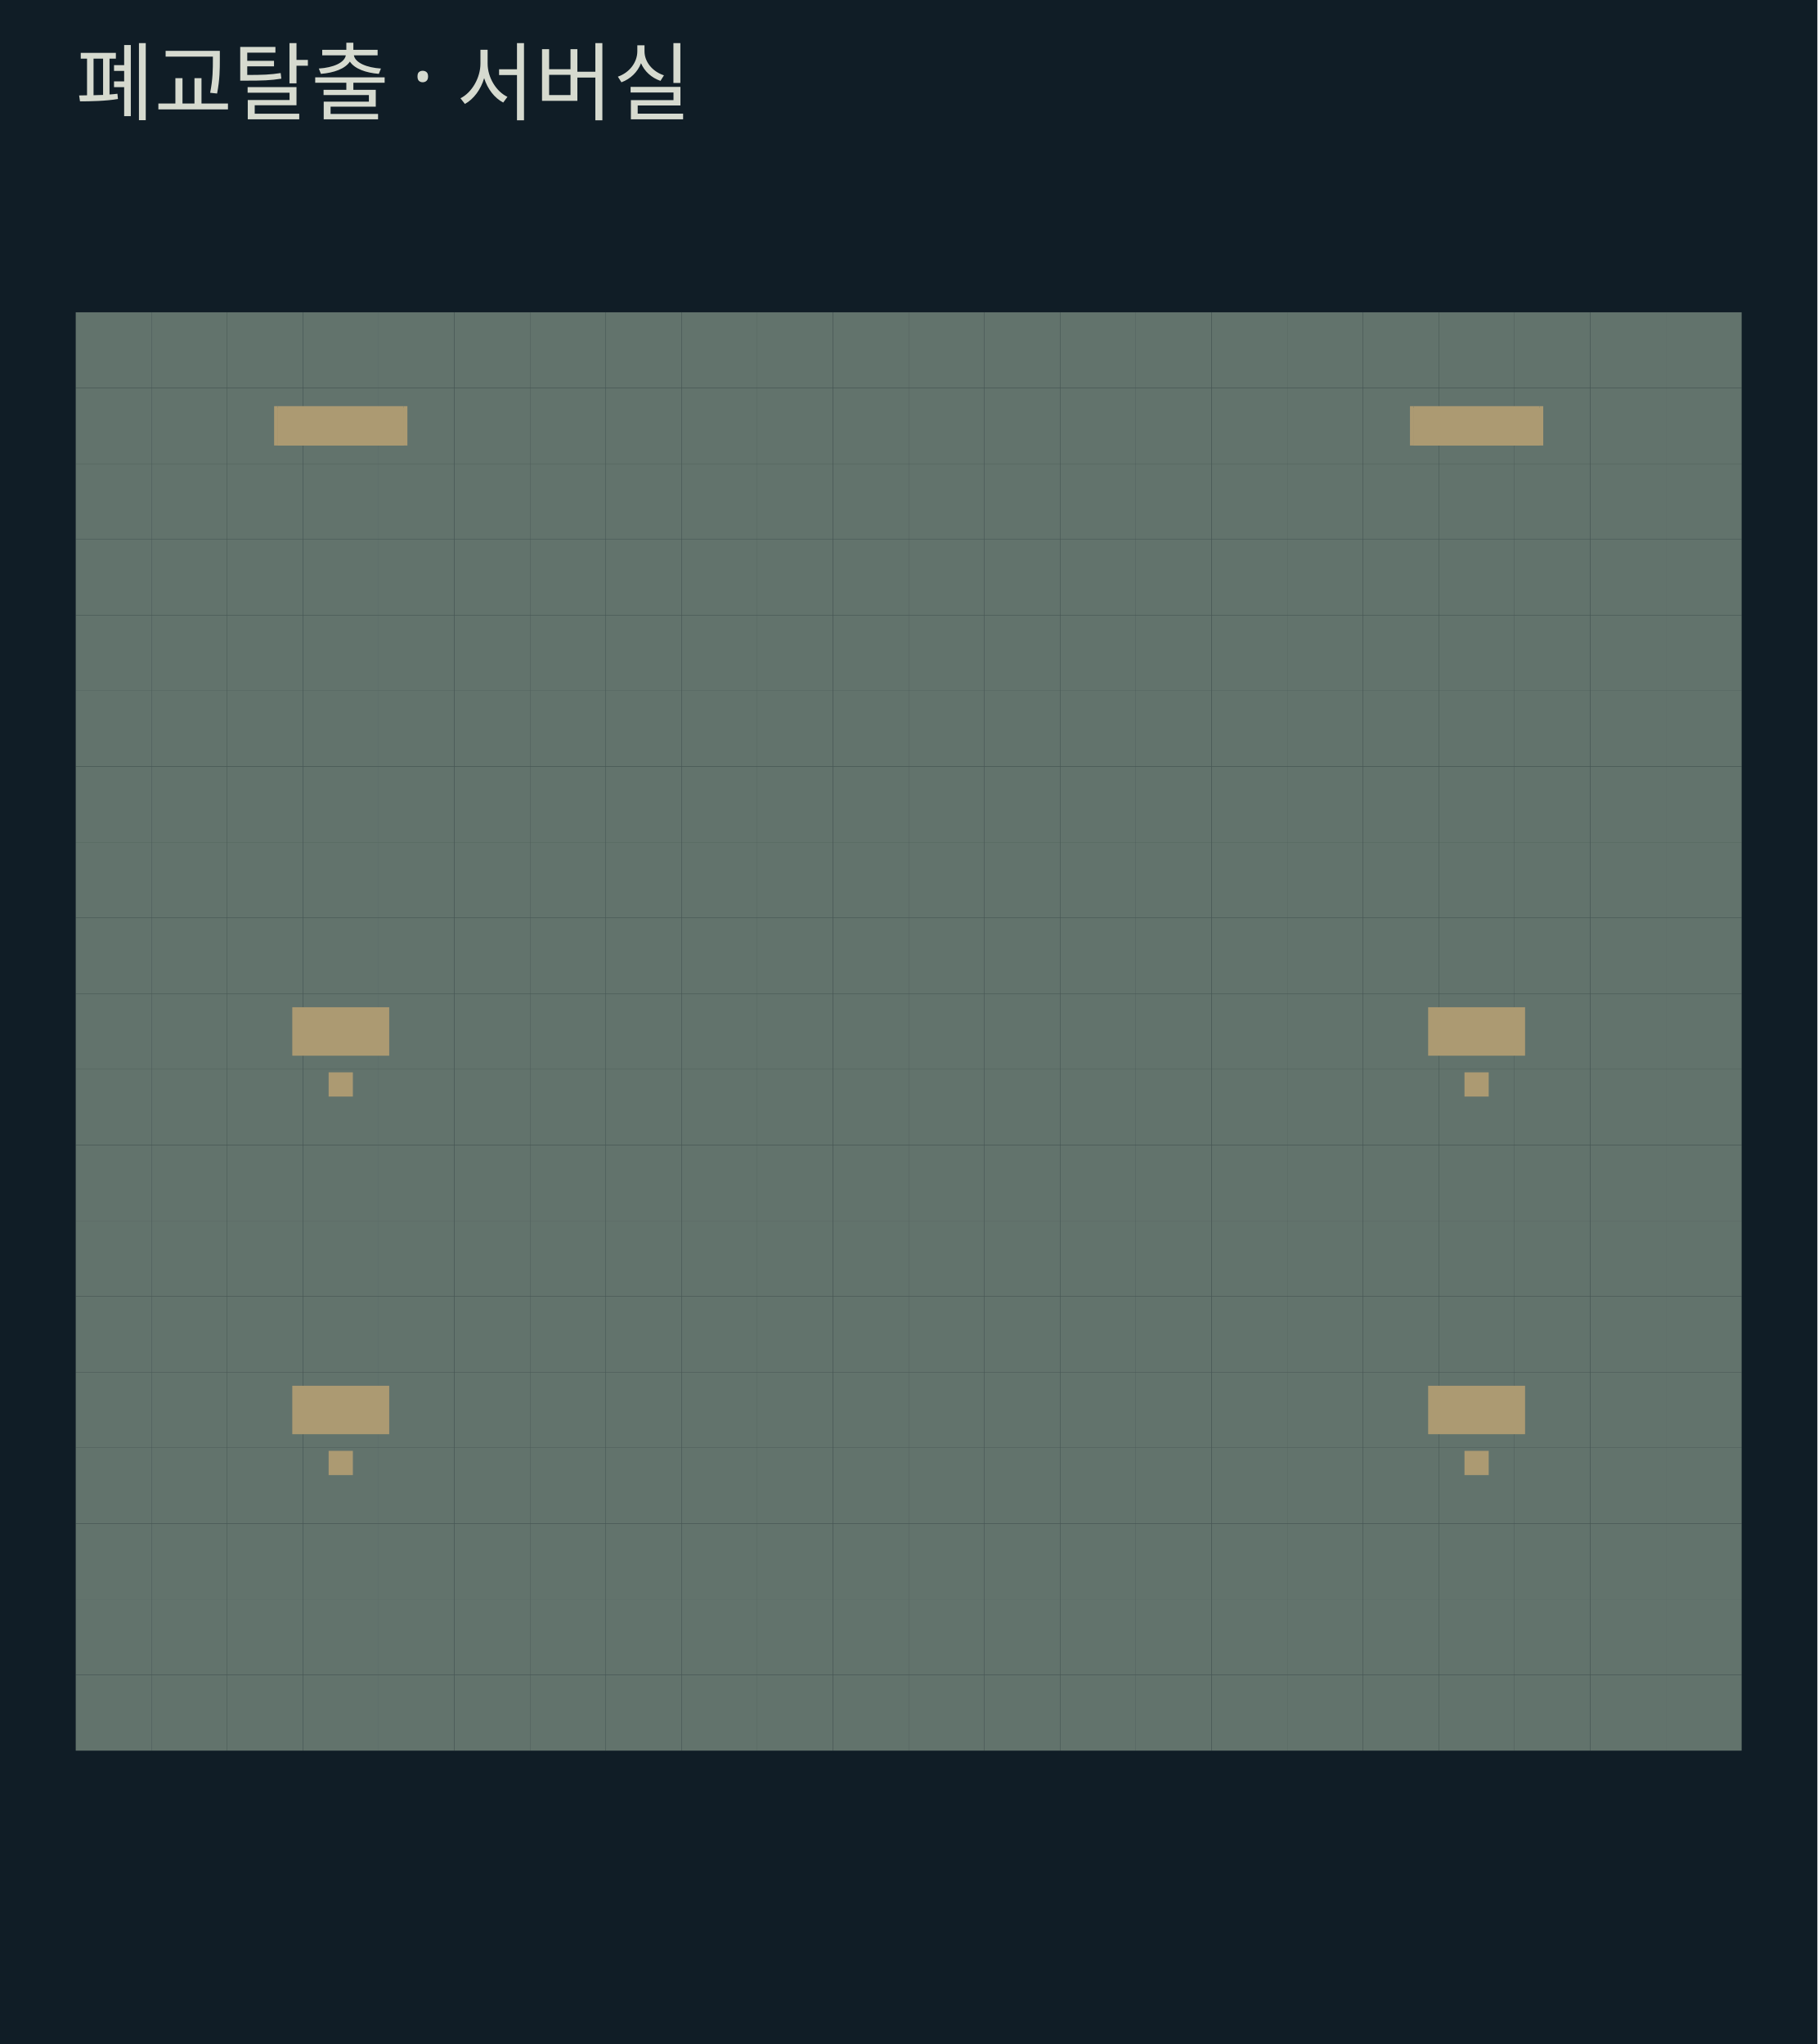
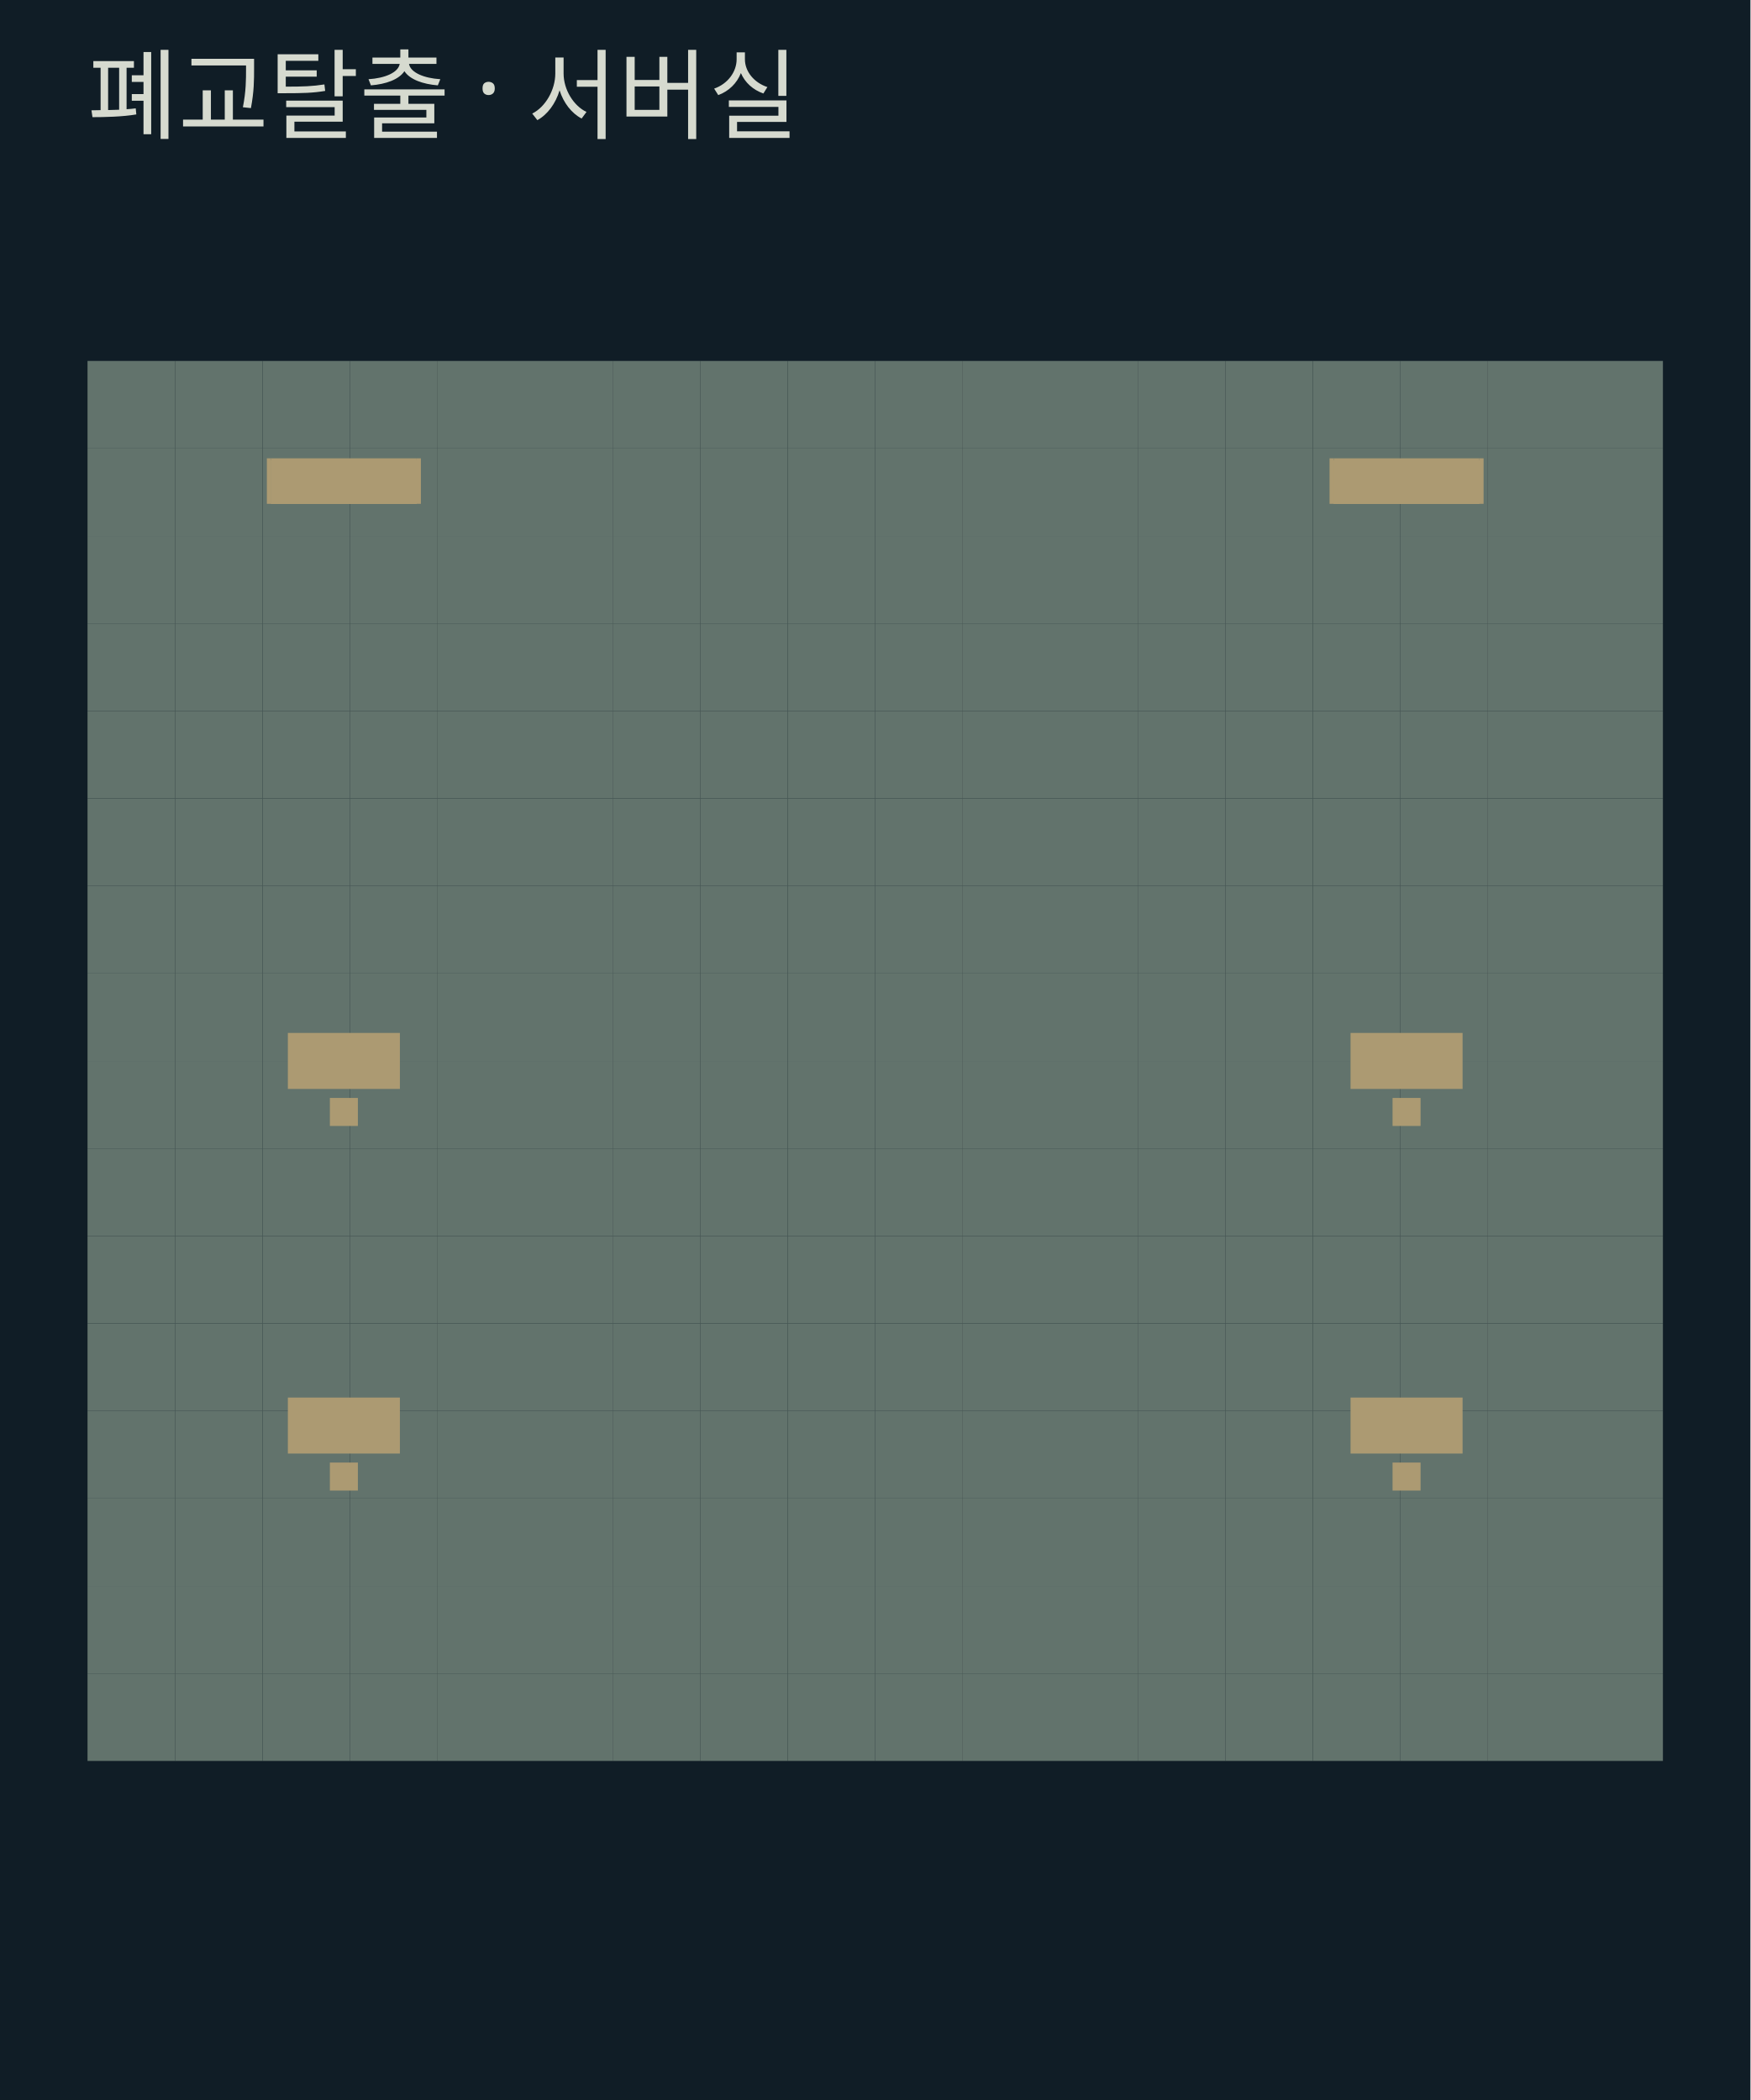
- <svg xmlns="http://www.w3.org/2000/svg" viewBox="0 0 384 432">
-   <rect width="384" height="432" fill="#101d26" />
+ <svg xmlns="http://www.w3.org/2000/svg" viewBox="0 0 320 384">
+   <rect width="320" height="384" fill="#101d26" />
  <style>text{font:10px sans-serif;fill:#d6dacf}</style>
  <text x="16" y="24" style="font-size:18px">폐교탈출 · 서버실</text>
-   <rect x="16" y="354" width="16" height="16" fill="#62736c" />
-   <rect x="16" y="338" width="16" height="16" fill="#62736c" />
-   <rect x="16" y="322" width="16" height="16" fill="#62736c" />
  <rect x="16" y="306" width="16" height="16" fill="#62736c" />
  <rect x="16" y="290" width="16" height="16" fill="#62736c" />
  <rect x="16" y="274" width="16" height="16" fill="#62736c" />
  <rect x="16" y="258" width="16" height="16" fill="#62736c" />
  <rect x="16" y="242" width="16" height="16" fill="#62736c" />
  <rect x="16" y="226" width="16" height="16" fill="#62736c" />
  <rect x="16" y="210" width="16" height="16" fill="#62736c" />
  <rect x="16" y="194" width="16" height="16" fill="#62736c" />
  <rect x="16" y="178" width="16" height="16" fill="#62736c" />
  <rect x="16" y="162" width="16" height="16" fill="#62736c" />
  <rect x="16" y="146" width="16" height="16" fill="#62736c" />
  <rect x="16" y="130" width="16" height="16" fill="#62736c" />
  <rect x="16" y="114" width="16" height="16" fill="#62736c" />
  <rect x="16" y="98" width="16" height="16" fill="#62736c" />
  <rect x="16" y="82" width="16" height="16" fill="#62736c" />
  <rect x="16" y="66" width="16" height="16" fill="#62736c" />
-   <rect x="32" y="354" width="16" height="16" fill="#62736c" />
-   <rect x="32" y="338" width="16" height="16" fill="#62736c" />
-   <rect x="32" y="322" width="16" height="16" fill="#62736c" />
  <rect x="32" y="306" width="16" height="16" fill="#62736c" />
  <rect x="32" y="290" width="16" height="16" fill="#62736c" />
  <rect x="32" y="274" width="16" height="16" fill="#62736c" />
  <rect x="32" y="258" width="16" height="16" fill="#62736c" />
  <rect x="32" y="242" width="16" height="16" fill="#62736c" />
  <rect x="32" y="226" width="16" height="16" fill="#62736c" />
  <rect x="32" y="210" width="16" height="16" fill="#62736c" />
  <rect x="32" y="194" width="16" height="16" fill="#62736c" />
  <rect x="32" y="178" width="16" height="16" fill="#62736c" />
  <rect x="32" y="162" width="16" height="16" fill="#62736c" />
  <rect x="32" y="146" width="16" height="16" fill="#62736c" />
  <rect x="32" y="130" width="16" height="16" fill="#62736c" />
  <rect x="32" y="114" width="16" height="16" fill="#62736c" />
  <rect x="32" y="98" width="16" height="16" fill="#62736c" />
  <rect x="32" y="82" width="16" height="16" fill="#62736c" />
  <rect x="32" y="66" width="16" height="16" fill="#62736c" />
-   <rect x="48" y="354" width="16" height="16" fill="#62736c" />
-   <rect x="48" y="338" width="16" height="16" fill="#62736c" />
-   <rect x="48" y="322" width="16" height="16" fill="#62736c" />
  <rect x="48" y="306" width="16" height="16" fill="#62736c" />
  <rect x="48" y="290" width="16" height="16" fill="#62736c" />
  <rect x="48" y="274" width="16" height="16" fill="#62736c" />
  <rect x="48" y="258" width="16" height="16" fill="#62736c" />
  <rect x="48" y="242" width="16" height="16" fill="#62736c" />
  <rect x="48" y="226" width="16" height="16" fill="#62736c" />
  <rect x="48" y="210" width="16" height="16" fill="#62736c" />
  <rect x="48" y="194" width="16" height="16" fill="#62736c" />
  <rect x="48" y="178" width="16" height="16" fill="#62736c" />
  <rect x="48" y="162" width="16" height="16" fill="#62736c" />
  <rect x="48" y="146" width="16" height="16" fill="#62736c" />
  <rect x="48" y="130" width="16" height="16" fill="#62736c" />
  <rect x="48" y="114" width="16" height="16" fill="#62736c" />
  <rect x="48" y="98" width="16" height="16" fill="#62736c" />
  <rect x="48" y="82" width="16" height="16" fill="#62736c" />
  <rect x="48" y="66" width="16" height="16" fill="#62736c" />
-   <rect x="64" y="354" width="16" height="16" fill="#62736c" />
-   <rect x="64" y="338" width="16" height="16" fill="#62736c" />
-   <rect x="64" y="322" width="16" height="16" fill="#62736c" />
  <rect x="64" y="306" width="16" height="16" fill="#62736c" />
  <rect x="64" y="290" width="16" height="16" fill="#62736c" />
  <rect x="64" y="274" width="16" height="16" fill="#62736c" />
  <rect x="64" y="258" width="16" height="16" fill="#62736c" />
  <rect x="64" y="242" width="16" height="16" fill="#62736c" />
  <rect x="64" y="226" width="16" height="16" fill="#62736c" />
  <rect x="64" y="210" width="16" height="16" fill="#62736c" />
  <rect x="64" y="194" width="16" height="16" fill="#62736c" />
  <rect x="64" y="178" width="16" height="16" fill="#62736c" />
  <rect x="64" y="162" width="16" height="16" fill="#62736c" />
  <rect x="64" y="146" width="16" height="16" fill="#62736c" />
  <rect x="64" y="130" width="16" height="16" fill="#62736c" />
  <rect x="64" y="114" width="16" height="16" fill="#62736c" />
  <rect x="64" y="98" width="16" height="16" fill="#62736c" />
  <rect x="64" y="82" width="16" height="16" fill="#62736c" />
  <rect x="64" y="66" width="16" height="16" fill="#62736c" />
-   <rect x="80" y="354" width="16" height="16" fill="#62736c" />
-   <rect x="80" y="338" width="16" height="16" fill="#62736c" />
-   <rect x="80" y="322" width="16" height="16" fill="#62736c" />
  <rect x="80" y="306" width="16" height="16" fill="#62736c" />
  <rect x="80" y="290" width="16" height="16" fill="#62736c" />
  <rect x="80" y="274" width="16" height="16" fill="#62736c" />
  <rect x="80" y="258" width="16" height="16" fill="#62736c" />
  <rect x="80" y="242" width="16" height="16" fill="#62736c" />
  <rect x="80" y="226" width="16" height="16" fill="#62736c" />
  <rect x="80" y="210" width="16" height="16" fill="#62736c" />
  <rect x="80" y="194" width="16" height="16" fill="#62736c" />
  <rect x="80" y="178" width="16" height="16" fill="#62736c" />
  <rect x="80" y="162" width="16" height="16" fill="#62736c" />
  <rect x="80" y="146" width="16" height="16" fill="#62736c" />
  <rect x="80" y="130" width="16" height="16" fill="#62736c" />
  <rect x="80" y="114" width="16" height="16" fill="#62736c" />
  <rect x="80" y="98" width="16" height="16" fill="#62736c" />
  <rect x="80" y="82" width="16" height="16" fill="#62736c" />
  <rect x="80" y="66" width="16" height="16" fill="#62736c" />
-   <rect x="96" y="354" width="16" height="16" fill="#62736c" />
-   <rect x="96" y="338" width="16" height="16" fill="#62736c" />
-   <rect x="96" y="322" width="16" height="16" fill="#62736c" />
  <rect x="96" y="306" width="16" height="16" fill="#62736c" />
  <rect x="96" y="290" width="16" height="16" fill="#62736c" />
  <rect x="96" y="274" width="16" height="16" fill="#62736c" />
  <rect x="96" y="258" width="16" height="16" fill="#62736c" />
  <rect x="96" y="242" width="16" height="16" fill="#62736c" />
  <rect x="96" y="226" width="16" height="16" fill="#62736c" />
  <rect x="96" y="210" width="16" height="16" fill="#62736c" />
  <rect x="96" y="194" width="16" height="16" fill="#62736c" />
  <rect x="96" y="178" width="16" height="16" fill="#62736c" />
  <rect x="96" y="162" width="16" height="16" fill="#62736c" />
  <rect x="96" y="146" width="16" height="16" fill="#62736c" />
  <rect x="96" y="130" width="16" height="16" fill="#62736c" />
  <rect x="96" y="114" width="16" height="16" fill="#62736c" />
  <rect x="96" y="98" width="16" height="16" fill="#62736c" />
  <rect x="96" y="82" width="16" height="16" fill="#62736c" />
  <rect x="96" y="66" width="16" height="16" fill="#62736c" />
-   <rect x="112" y="354" width="16" height="16" fill="#62736c" />
-   <rect x="112" y="338" width="16" height="16" fill="#62736c" />
-   <rect x="112" y="322" width="16" height="16" fill="#62736c" />
  <rect x="112" y="306" width="16" height="16" fill="#62736c" />
  <rect x="112" y="290" width="16" height="16" fill="#62736c" />
  <rect x="112" y="274" width="16" height="16" fill="#62736c" />
  <rect x="112" y="258" width="16" height="16" fill="#62736c" />
  <rect x="112" y="242" width="16" height="16" fill="#62736c" />
  <rect x="112" y="226" width="16" height="16" fill="#62736c" />
  <rect x="112" y="210" width="16" height="16" fill="#62736c" />
  <rect x="112" y="194" width="16" height="16" fill="#62736c" />
  <rect x="112" y="178" width="16" height="16" fill="#62736c" />
  <rect x="112" y="162" width="16" height="16" fill="#62736c" />
  <rect x="112" y="146" width="16" height="16" fill="#62736c" />
  <rect x="112" y="130" width="16" height="16" fill="#62736c" />
  <rect x="112" y="114" width="16" height="16" fill="#62736c" />
  <rect x="112" y="98" width="16" height="16" fill="#62736c" />
  <rect x="112" y="82" width="16" height="16" fill="#62736c" />
  <rect x="112" y="66" width="16" height="16" fill="#62736c" />
-   <rect x="128" y="354" width="16" height="16" fill="#62736c" />
-   <rect x="128" y="338" width="16" height="16" fill="#62736c" />
-   <rect x="128" y="322" width="16" height="16" fill="#62736c" />
  <rect x="128" y="306" width="16" height="16" fill="#62736c" />
  <rect x="128" y="290" width="16" height="16" fill="#62736c" />
  <rect x="128" y="274" width="16" height="16" fill="#62736c" />
  <rect x="128" y="258" width="16" height="16" fill="#62736c" />
  <rect x="128" y="242" width="16" height="16" fill="#62736c" />
  <rect x="128" y="226" width="16" height="16" fill="#62736c" />
  <rect x="128" y="210" width="16" height="16" fill="#62736c" />
  <rect x="128" y="194" width="16" height="16" fill="#62736c" />
  <rect x="128" y="178" width="16" height="16" fill="#62736c" />
  <rect x="128" y="162" width="16" height="16" fill="#62736c" />
  <rect x="128" y="146" width="16" height="16" fill="#62736c" />
  <rect x="128" y="130" width="16" height="16" fill="#62736c" />
  <rect x="128" y="114" width="16" height="16" fill="#62736c" />
  <rect x="128" y="98" width="16" height="16" fill="#62736c" />
  <rect x="128" y="82" width="16" height="16" fill="#62736c" />
  <rect x="128" y="66" width="16" height="16" fill="#62736c" />
-   <rect x="144" y="354" width="16" height="16" fill="#62736c" />
-   <rect x="144" y="338" width="16" height="16" fill="#62736c" />
-   <rect x="144" y="322" width="16" height="16" fill="#62736c" />
  <rect x="144" y="306" width="16" height="16" fill="#62736c" />
  <rect x="144" y="290" width="16" height="16" fill="#62736c" />
  <rect x="144" y="274" width="16" height="16" fill="#62736c" />
  <rect x="144" y="258" width="16" height="16" fill="#62736c" />
  <rect x="144" y="242" width="16" height="16" fill="#62736c" />
  <rect x="144" y="226" width="16" height="16" fill="#62736c" />
  <rect x="144" y="210" width="16" height="16" fill="#62736c" />
  <rect x="144" y="194" width="16" height="16" fill="#62736c" />
  <rect x="144" y="178" width="16" height="16" fill="#62736c" />
  <rect x="144" y="162" width="16" height="16" fill="#62736c" />
  <rect x="144" y="146" width="16" height="16" fill="#62736c" />
  <rect x="144" y="130" width="16" height="16" fill="#62736c" />
  <rect x="144" y="114" width="16" height="16" fill="#62736c" />
  <rect x="144" y="98" width="16" height="16" fill="#62736c" />
  <rect x="144" y="82" width="16" height="16" fill="#62736c" />
  <rect x="144" y="66" width="16" height="16" fill="#62736c" />
-   <rect x="160" y="354" width="16" height="16" fill="#62736c" />
-   <rect x="160" y="338" width="16" height="16" fill="#62736c" />
-   <rect x="160" y="322" width="16" height="16" fill="#62736c" />
  <rect x="160" y="306" width="16" height="16" fill="#62736c" />
  <rect x="160" y="290" width="16" height="16" fill="#62736c" />
  <rect x="160" y="274" width="16" height="16" fill="#62736c" />
  <rect x="160" y="258" width="16" height="16" fill="#62736c" />
  <rect x="160" y="242" width="16" height="16" fill="#62736c" />
  <rect x="160" y="226" width="16" height="16" fill="#62736c" />
  <rect x="160" y="210" width="16" height="16" fill="#62736c" />
  <rect x="160" y="194" width="16" height="16" fill="#62736c" />
  <rect x="160" y="178" width="16" height="16" fill="#62736c" />
  <rect x="160" y="162" width="16" height="16" fill="#62736c" />
  <rect x="160" y="146" width="16" height="16" fill="#62736c" />
  <rect x="160" y="130" width="16" height="16" fill="#62736c" />
  <rect x="160" y="114" width="16" height="16" fill="#62736c" />
  <rect x="160" y="98" width="16" height="16" fill="#62736c" />
  <rect x="160" y="82" width="16" height="16" fill="#62736c" />
  <rect x="160" y="66" width="16" height="16" fill="#62736c" />
-   <rect x="176" y="354" width="16" height="16" fill="#62736c" />
-   <rect x="176" y="338" width="16" height="16" fill="#62736c" />
-   <rect x="176" y="322" width="16" height="16" fill="#62736c" />
  <rect x="176" y="306" width="16" height="16" fill="#62736c" />
  <rect x="176" y="290" width="16" height="16" fill="#62736c" />
  <rect x="176" y="274" width="16" height="16" fill="#62736c" />
  <rect x="176" y="258" width="16" height="16" fill="#62736c" />
  <rect x="176" y="242" width="16" height="16" fill="#62736c" />
  <rect x="176" y="226" width="16" height="16" fill="#62736c" />
  <rect x="176" y="210" width="16" height="16" fill="#62736c" />
  <rect x="176" y="194" width="16" height="16" fill="#62736c" />
  <rect x="176" y="178" width="16" height="16" fill="#62736c" />
  <rect x="176" y="162" width="16" height="16" fill="#62736c" />
  <rect x="176" y="146" width="16" height="16" fill="#62736c" />
  <rect x="176" y="130" width="16" height="16" fill="#62736c" />
  <rect x="176" y="114" width="16" height="16" fill="#62736c" />
  <rect x="176" y="98" width="16" height="16" fill="#62736c" />
  <rect x="176" y="82" width="16" height="16" fill="#62736c" />
  <rect x="176" y="66" width="16" height="16" fill="#62736c" />
-   <rect x="192" y="354" width="16" height="16" fill="#62736c" />
-   <rect x="192" y="338" width="16" height="16" fill="#62736c" />
-   <rect x="192" y="322" width="16" height="16" fill="#62736c" />
  <rect x="192" y="306" width="16" height="16" fill="#62736c" />
  <rect x="192" y="290" width="16" height="16" fill="#62736c" />
  <rect x="192" y="274" width="16" height="16" fill="#62736c" />
  <rect x="192" y="258" width="16" height="16" fill="#62736c" />
  <rect x="192" y="242" width="16" height="16" fill="#62736c" />
  <rect x="192" y="226" width="16" height="16" fill="#62736c" />
  <rect x="192" y="210" width="16" height="16" fill="#62736c" />
  <rect x="192" y="194" width="16" height="16" fill="#62736c" />
  <rect x="192" y="178" width="16" height="16" fill="#62736c" />
  <rect x="192" y="162" width="16" height="16" fill="#62736c" />
  <rect x="192" y="146" width="16" height="16" fill="#62736c" />
  <rect x="192" y="130" width="16" height="16" fill="#62736c" />
  <rect x="192" y="114" width="16" height="16" fill="#62736c" />
  <rect x="192" y="98" width="16" height="16" fill="#62736c" />
  <rect x="192" y="82" width="16" height="16" fill="#62736c" />
  <rect x="192" y="66" width="16" height="16" fill="#62736c" />
-   <rect x="208" y="354" width="16" height="16" fill="#62736c" />
-   <rect x="208" y="338" width="16" height="16" fill="#62736c" />
-   <rect x="208" y="322" width="16" height="16" fill="#62736c" />
  <rect x="208" y="306" width="16" height="16" fill="#62736c" />
  <rect x="208" y="290" width="16" height="16" fill="#62736c" />
  <rect x="208" y="274" width="16" height="16" fill="#62736c" />
  <rect x="208" y="258" width="16" height="16" fill="#62736c" />
  <rect x="208" y="242" width="16" height="16" fill="#62736c" />
  <rect x="208" y="226" width="16" height="16" fill="#62736c" />
  <rect x="208" y="210" width="16" height="16" fill="#62736c" />
  <rect x="208" y="194" width="16" height="16" fill="#62736c" />
  <rect x="208" y="178" width="16" height="16" fill="#62736c" />
  <rect x="208" y="162" width="16" height="16" fill="#62736c" />
  <rect x="208" y="146" width="16" height="16" fill="#62736c" />
  <rect x="208" y="130" width="16" height="16" fill="#62736c" />
  <rect x="208" y="114" width="16" height="16" fill="#62736c" />
  <rect x="208" y="98" width="16" height="16" fill="#62736c" />
  <rect x="208" y="82" width="16" height="16" fill="#62736c" />
  <rect x="208" y="66" width="16" height="16" fill="#62736c" />
-   <rect x="224" y="354" width="16" height="16" fill="#62736c" />
-   <rect x="224" y="338" width="16" height="16" fill="#62736c" />
-   <rect x="224" y="322" width="16" height="16" fill="#62736c" />
  <rect x="224" y="306" width="16" height="16" fill="#62736c" />
  <rect x="224" y="290" width="16" height="16" fill="#62736c" />
  <rect x="224" y="274" width="16" height="16" fill="#62736c" />
  <rect x="224" y="258" width="16" height="16" fill="#62736c" />
  <rect x="224" y="242" width="16" height="16" fill="#62736c" />
  <rect x="224" y="226" width="16" height="16" fill="#62736c" />
  <rect x="224" y="210" width="16" height="16" fill="#62736c" />
  <rect x="224" y="194" width="16" height="16" fill="#62736c" />
  <rect x="224" y="178" width="16" height="16" fill="#62736c" />
  <rect x="224" y="162" width="16" height="16" fill="#62736c" />
  <rect x="224" y="146" width="16" height="16" fill="#62736c" />
  <rect x="224" y="130" width="16" height="16" fill="#62736c" />
  <rect x="224" y="114" width="16" height="16" fill="#62736c" />
  <rect x="224" y="98" width="16" height="16" fill="#62736c" />
  <rect x="224" y="82" width="16" height="16" fill="#62736c" />
  <rect x="224" y="66" width="16" height="16" fill="#62736c" />
-   <rect x="240" y="354" width="16" height="16" fill="#62736c" />
-   <rect x="240" y="338" width="16" height="16" fill="#62736c" />
-   <rect x="240" y="322" width="16" height="16" fill="#62736c" />
  <rect x="240" y="306" width="16" height="16" fill="#62736c" />
  <rect x="240" y="290" width="16" height="16" fill="#62736c" />
  <rect x="240" y="274" width="16" height="16" fill="#62736c" />
  <rect x="240" y="258" width="16" height="16" fill="#62736c" />
  <rect x="240" y="242" width="16" height="16" fill="#62736c" />
  <rect x="240" y="226" width="16" height="16" fill="#62736c" />
  <rect x="240" y="210" width="16" height="16" fill="#62736c" />
  <rect x="240" y="194" width="16" height="16" fill="#62736c" />
  <rect x="240" y="178" width="16" height="16" fill="#62736c" />
  <rect x="240" y="162" width="16" height="16" fill="#62736c" />
  <rect x="240" y="146" width="16" height="16" fill="#62736c" />
  <rect x="240" y="130" width="16" height="16" fill="#62736c" />
  <rect x="240" y="114" width="16" height="16" fill="#62736c" />
  <rect x="240" y="98" width="16" height="16" fill="#62736c" />
  <rect x="240" y="82" width="16" height="16" fill="#62736c" />
  <rect x="240" y="66" width="16" height="16" fill="#62736c" />
-   <rect x="256" y="354" width="16" height="16" fill="#62736c" />
-   <rect x="256" y="338" width="16" height="16" fill="#62736c" />
-   <rect x="256" y="322" width="16" height="16" fill="#62736c" />
  <rect x="256" y="306" width="16" height="16" fill="#62736c" />
  <rect x="256" y="290" width="16" height="16" fill="#62736c" />
  <rect x="256" y="274" width="16" height="16" fill="#62736c" />
  <rect x="256" y="258" width="16" height="16" fill="#62736c" />
  <rect x="256" y="242" width="16" height="16" fill="#62736c" />
  <rect x="256" y="226" width="16" height="16" fill="#62736c" />
  <rect x="256" y="210" width="16" height="16" fill="#62736c" />
  <rect x="256" y="194" width="16" height="16" fill="#62736c" />
  <rect x="256" y="178" width="16" height="16" fill="#62736c" />
  <rect x="256" y="162" width="16" height="16" fill="#62736c" />
  <rect x="256" y="146" width="16" height="16" fill="#62736c" />
  <rect x="256" y="130" width="16" height="16" fill="#62736c" />
  <rect x="256" y="114" width="16" height="16" fill="#62736c" />
  <rect x="256" y="98" width="16" height="16" fill="#62736c" />
  <rect x="256" y="82" width="16" height="16" fill="#62736c" />
  <rect x="256" y="66" width="16" height="16" fill="#62736c" />
-   <rect x="272" y="354" width="16" height="16" fill="#62736c" />
-   <rect x="272" y="338" width="16" height="16" fill="#62736c" />
-   <rect x="272" y="322" width="16" height="16" fill="#62736c" />
  <rect x="272" y="306" width="16" height="16" fill="#62736c" />
  <rect x="272" y="290" width="16" height="16" fill="#62736c" />
  <rect x="272" y="274" width="16" height="16" fill="#62736c" />
  <rect x="272" y="258" width="16" height="16" fill="#62736c" />
  <rect x="272" y="242" width="16" height="16" fill="#62736c" />
  <rect x="272" y="226" width="16" height="16" fill="#62736c" />
  <rect x="272" y="210" width="16" height="16" fill="#62736c" />
  <rect x="272" y="194" width="16" height="16" fill="#62736c" />
  <rect x="272" y="178" width="16" height="16" fill="#62736c" />
  <rect x="272" y="162" width="16" height="16" fill="#62736c" />
  <rect x="272" y="146" width="16" height="16" fill="#62736c" />
  <rect x="272" y="130" width="16" height="16" fill="#62736c" />
  <rect x="272" y="114" width="16" height="16" fill="#62736c" />
  <rect x="272" y="98" width="16" height="16" fill="#62736c" />
  <rect x="272" y="82" width="16" height="16" fill="#62736c" />
  <rect x="272" y="66" width="16" height="16" fill="#62736c" />
-   <rect x="288" y="354" width="16" height="16" fill="#62736c" />
-   <rect x="288" y="338" width="16" height="16" fill="#62736c" />
-   <rect x="288" y="322" width="16" height="16" fill="#62736c" />
  <rect x="288" y="306" width="16" height="16" fill="#62736c" />
  <rect x="288" y="290" width="16" height="16" fill="#62736c" />
  <rect x="288" y="274" width="16" height="16" fill="#62736c" />
  <rect x="288" y="258" width="16" height="16" fill="#62736c" />
  <rect x="288" y="242" width="16" height="16" fill="#62736c" />
  <rect x="288" y="226" width="16" height="16" fill="#62736c" />
  <rect x="288" y="210" width="16" height="16" fill="#62736c" />
  <rect x="288" y="194" width="16" height="16" fill="#62736c" />
  <rect x="288" y="178" width="16" height="16" fill="#62736c" />
  <rect x="288" y="162" width="16" height="16" fill="#62736c" />
  <rect x="288" y="146" width="16" height="16" fill="#62736c" />
  <rect x="288" y="130" width="16" height="16" fill="#62736c" />
  <rect x="288" y="114" width="16" height="16" fill="#62736c" />
  <rect x="288" y="98" width="16" height="16" fill="#62736c" />
  <rect x="288" y="82" width="16" height="16" fill="#62736c" />
  <rect x="288" y="66" width="16" height="16" fill="#62736c" />
-   <rect x="304" y="354" width="16" height="16" fill="#62736c" />
-   <rect x="304" y="338" width="16" height="16" fill="#62736c" />
-   <rect x="304" y="322" width="16" height="16" fill="#62736c" />
-   <rect x="304" y="306" width="16" height="16" fill="#62736c" />
-   <rect x="304" y="290" width="16" height="16" fill="#62736c" />
-   <rect x="304" y="274" width="16" height="16" fill="#62736c" />
-   <rect x="304" y="258" width="16" height="16" fill="#62736c" />
-   <rect x="304" y="242" width="16" height="16" fill="#62736c" />
-   <rect x="304" y="226" width="16" height="16" fill="#62736c" />
-   <rect x="304" y="210" width="16" height="16" fill="#62736c" />
-   <rect x="304" y="194" width="16" height="16" fill="#62736c" />
-   <rect x="304" y="178" width="16" height="16" fill="#62736c" />
-   <rect x="304" y="162" width="16" height="16" fill="#62736c" />
-   <rect x="304" y="146" width="16" height="16" fill="#62736c" />
-   <rect x="304" y="130" width="16" height="16" fill="#62736c" />
-   <rect x="304" y="114" width="16" height="16" fill="#62736c" />
-   <rect x="304" y="98" width="16" height="16" fill="#62736c" />
-   <rect x="304" y="82" width="16" height="16" fill="#62736c" />
-   <rect x="304" y="66" width="16" height="16" fill="#62736c" />
-   <rect x="320" y="354" width="16" height="16" fill="#62736c" />
-   <rect x="320" y="338" width="16" height="16" fill="#62736c" />
-   <rect x="320" y="322" width="16" height="16" fill="#62736c" />
-   <rect x="320" y="306" width="16" height="16" fill="#62736c" />
-   <rect x="320" y="290" width="16" height="16" fill="#62736c" />
-   <rect x="320" y="274" width="16" height="16" fill="#62736c" />
-   <rect x="320" y="258" width="16" height="16" fill="#62736c" />
-   <rect x="320" y="242" width="16" height="16" fill="#62736c" />
-   <rect x="320" y="226" width="16" height="16" fill="#62736c" />
-   <rect x="320" y="210" width="16" height="16" fill="#62736c" />
-   <rect x="320" y="194" width="16" height="16" fill="#62736c" />
-   <rect x="320" y="178" width="16" height="16" fill="#62736c" />
-   <rect x="320" y="162" width="16" height="16" fill="#62736c" />
-   <rect x="320" y="146" width="16" height="16" fill="#62736c" />
-   <rect x="320" y="130" width="16" height="16" fill="#62736c" />
-   <rect x="320" y="114" width="16" height="16" fill="#62736c" />
-   <rect x="320" y="98" width="16" height="16" fill="#62736c" />
-   <rect x="320" y="82" width="16" height="16" fill="#62736c" />
-   <rect x="320" y="66" width="16" height="16" fill="#62736c" />
-   <rect x="336" y="354" width="16" height="16" fill="#62736c" />
-   <rect x="336" y="338" width="16" height="16" fill="#62736c" />
-   <rect x="336" y="322" width="16" height="16" fill="#62736c" />
-   <rect x="336" y="306" width="16" height="16" fill="#62736c" />
-   <rect x="336" y="290" width="16" height="16" fill="#62736c" />
-   <rect x="336" y="274" width="16" height="16" fill="#62736c" />
-   <rect x="336" y="258" width="16" height="16" fill="#62736c" />
-   <rect x="336" y="242" width="16" height="16" fill="#62736c" />
-   <rect x="336" y="226" width="16" height="16" fill="#62736c" />
-   <rect x="336" y="210" width="16" height="16" fill="#62736c" />
-   <rect x="336" y="194" width="16" height="16" fill="#62736c" />
-   <rect x="336" y="178" width="16" height="16" fill="#62736c" />
-   <rect x="336" y="162" width="16" height="16" fill="#62736c" />
-   <rect x="336" y="146" width="16" height="16" fill="#62736c" />
-   <rect x="336" y="130" width="16" height="16" fill="#62736c" />
-   <rect x="336" y="114" width="16" height="16" fill="#62736c" />
-   <rect x="336" y="98" width="16" height="16" fill="#62736c" />
-   <rect x="336" y="82" width="16" height="16" fill="#62736c" />
-   <rect x="336" y="66" width="16" height="16" fill="#62736c" />
-   <rect x="352" y="354" width="16" height="16" fill="#62736c" />
-   <rect x="352" y="338" width="16" height="16" fill="#62736c" />
-   <rect x="352" y="322" width="16" height="16" fill="#62736c" />
-   <rect x="352" y="306" width="16" height="16" fill="#62736c" />
-   <rect x="352" y="290" width="16" height="16" fill="#62736c" />
-   <rect x="352" y="274" width="16" height="16" fill="#62736c" />
-   <rect x="352" y="258" width="16" height="16" fill="#62736c" />
-   <rect x="352" y="242" width="16" height="16" fill="#62736c" />
-   <rect x="352" y="226" width="16" height="16" fill="#62736c" />
-   <rect x="352" y="210" width="16" height="16" fill="#62736c" />
-   <rect x="352" y="194" width="16" height="16" fill="#62736c" />
-   <rect x="352" y="178" width="16" height="16" fill="#62736c" />
-   <rect x="352" y="162" width="16" height="16" fill="#62736c" />
-   <rect x="352" y="146" width="16" height="16" fill="#62736c" />
-   <rect x="352" y="130" width="16" height="16" fill="#62736c" />
-   <rect x="352" y="114" width="16" height="16" fill="#62736c" />
-   <rect x="352" y="98" width="16" height="16" fill="#62736c" />
-   <rect x="352" y="82" width="16" height="16" fill="#62736c" />
-   <rect x="352" y="66" width="16" height="16" fill="#62736c" />
-   <rect x="61.76" y="292.88" width="20.48" height="10.24" fill="#ac9a72" />
-   <rect x="69.44" y="306.64" width="5.12" height="5.12" fill="#ac9a72" />
-   <rect x="61.76" y="212.88" width="20.48" height="10.24" fill="#ac9a72" />
-   <rect x="69.44" y="226.64" width="5.12" height="5.12" fill="#ac9a72" />
-   <rect x="301.76" y="292.88" width="20.48" height="10.24" fill="#ac9a72" />
-   <rect x="309.44" y="306.64" width="5.12" height="5.12" fill="#ac9a72" />
-   <rect x="301.76" y="212.88" width="20.48" height="10.24" fill="#ac9a72" />
-   <rect x="309.44" y="226.64" width="5.12" height="5.12" fill="#ac9a72" />
-   <rect x="58.688" y="85.84" width="26.624" height="0.64" fill="#ac9a72" />
-   <rect x="57.92" y="85.84" width="0.768" height="8.32" fill="#ac9a72" />
-   <rect x="85.312" y="85.84" width="0.768" height="8.32" fill="#ac9a72" />
-   <rect x="58.688" y="86.224" width="26.624" height="7.936" fill="#ac9a72" />
-   <rect x="58.688" y="86.224" width="26.624" height="7.936" fill="#ac9a72" />
-   <rect x="58.688" y="86.224" width="26.624" height="7.936" fill="#ac9a72" />
-   <rect x="58.688" y="86.224" width="26.624" height="7.936" fill="#ac9a72" />
-   <rect x="298.688" y="85.84" width="26.624" height="0.64" fill="#ac9a72" />
-   <rect x="297.92" y="85.84" width="0.768" height="8.32" fill="#ac9a72" />
-   <rect x="325.312" y="85.84" width="0.768" height="8.32" fill="#ac9a72" />
-   <rect x="298.688" y="86.224" width="26.624" height="7.936" fill="#ac9a72" />
-   <rect x="298.688" y="86.224" width="26.624" height="7.936" fill="#ac9a72" />
-   <rect x="298.688" y="86.224" width="26.624" height="7.936" fill="#ac9a72" />
-   <rect x="298.688" y="86.224" width="26.624" height="7.936" fill="#ac9a72" />
+   <rect x="52.624" y="255.552" width="20.48" height="10.24" fill="#ac9a72" />
+   <rect x="60.304" y="267.44" width="5.12" height="5.12" fill="#ac9a72" />
+   <rect x="52.624" y="188.88" width="20.48" height="10.24" fill="#ac9a72" />
+   <rect x="60.304" y="200.768" width="5.12" height="5.12" fill="#ac9a72" />
+   <rect x="246.896" y="255.552" width="20.48" height="10.24" fill="#ac9a72" />
+   <rect x="254.576" y="267.44" width="5.12" height="5.12" fill="#ac9a72" />
+   <rect x="246.896" y="188.88" width="20.48" height="10.24" fill="#ac9a72" />
+   <rect x="254.576" y="200.768" width="5.12" height="5.12" fill="#ac9a72" />
+   <rect x="49.552" y="83.808" width="26.624" height="0.64" fill="#ac9a72" />
+   <rect x="48.784" y="83.808" width="0.768" height="8.32" fill="#ac9a72" />
+   <rect x="76.176" y="83.808" width="0.768" height="8.32" fill="#ac9a72" />
+   <rect x="49.552" y="84.192" width="26.624" height="7.936" fill="#ac9a72" />
+   <rect x="49.552" y="84.192" width="26.624" height="7.936" fill="#ac9a72" />
+   <rect x="49.552" y="84.192" width="26.624" height="7.936" fill="#ac9a72" />
+   <rect x="49.552" y="84.192" width="26.624" height="7.936" fill="#ac9a72" />
+   <rect x="243.824" y="83.808" width="26.624" height="0.64" fill="#ac9a72" />
+   <rect x="243.056" y="83.808" width="0.768" height="8.32" fill="#ac9a72" />
+   <rect x="270.448" y="83.808" width="0.768" height="8.32" fill="#ac9a72" />
+   <rect x="243.824" y="84.192" width="26.624" height="7.936" fill="#ac9a72" />
+   <rect x="243.824" y="84.192" width="26.624" height="7.936" fill="#ac9a72" />
+   <rect x="243.824" y="84.192" width="26.624" height="7.936" fill="#ac9a72" />
+   <rect x="243.824" y="84.192" width="26.624" height="7.936" fill="#ac9a72" />
</svg>
